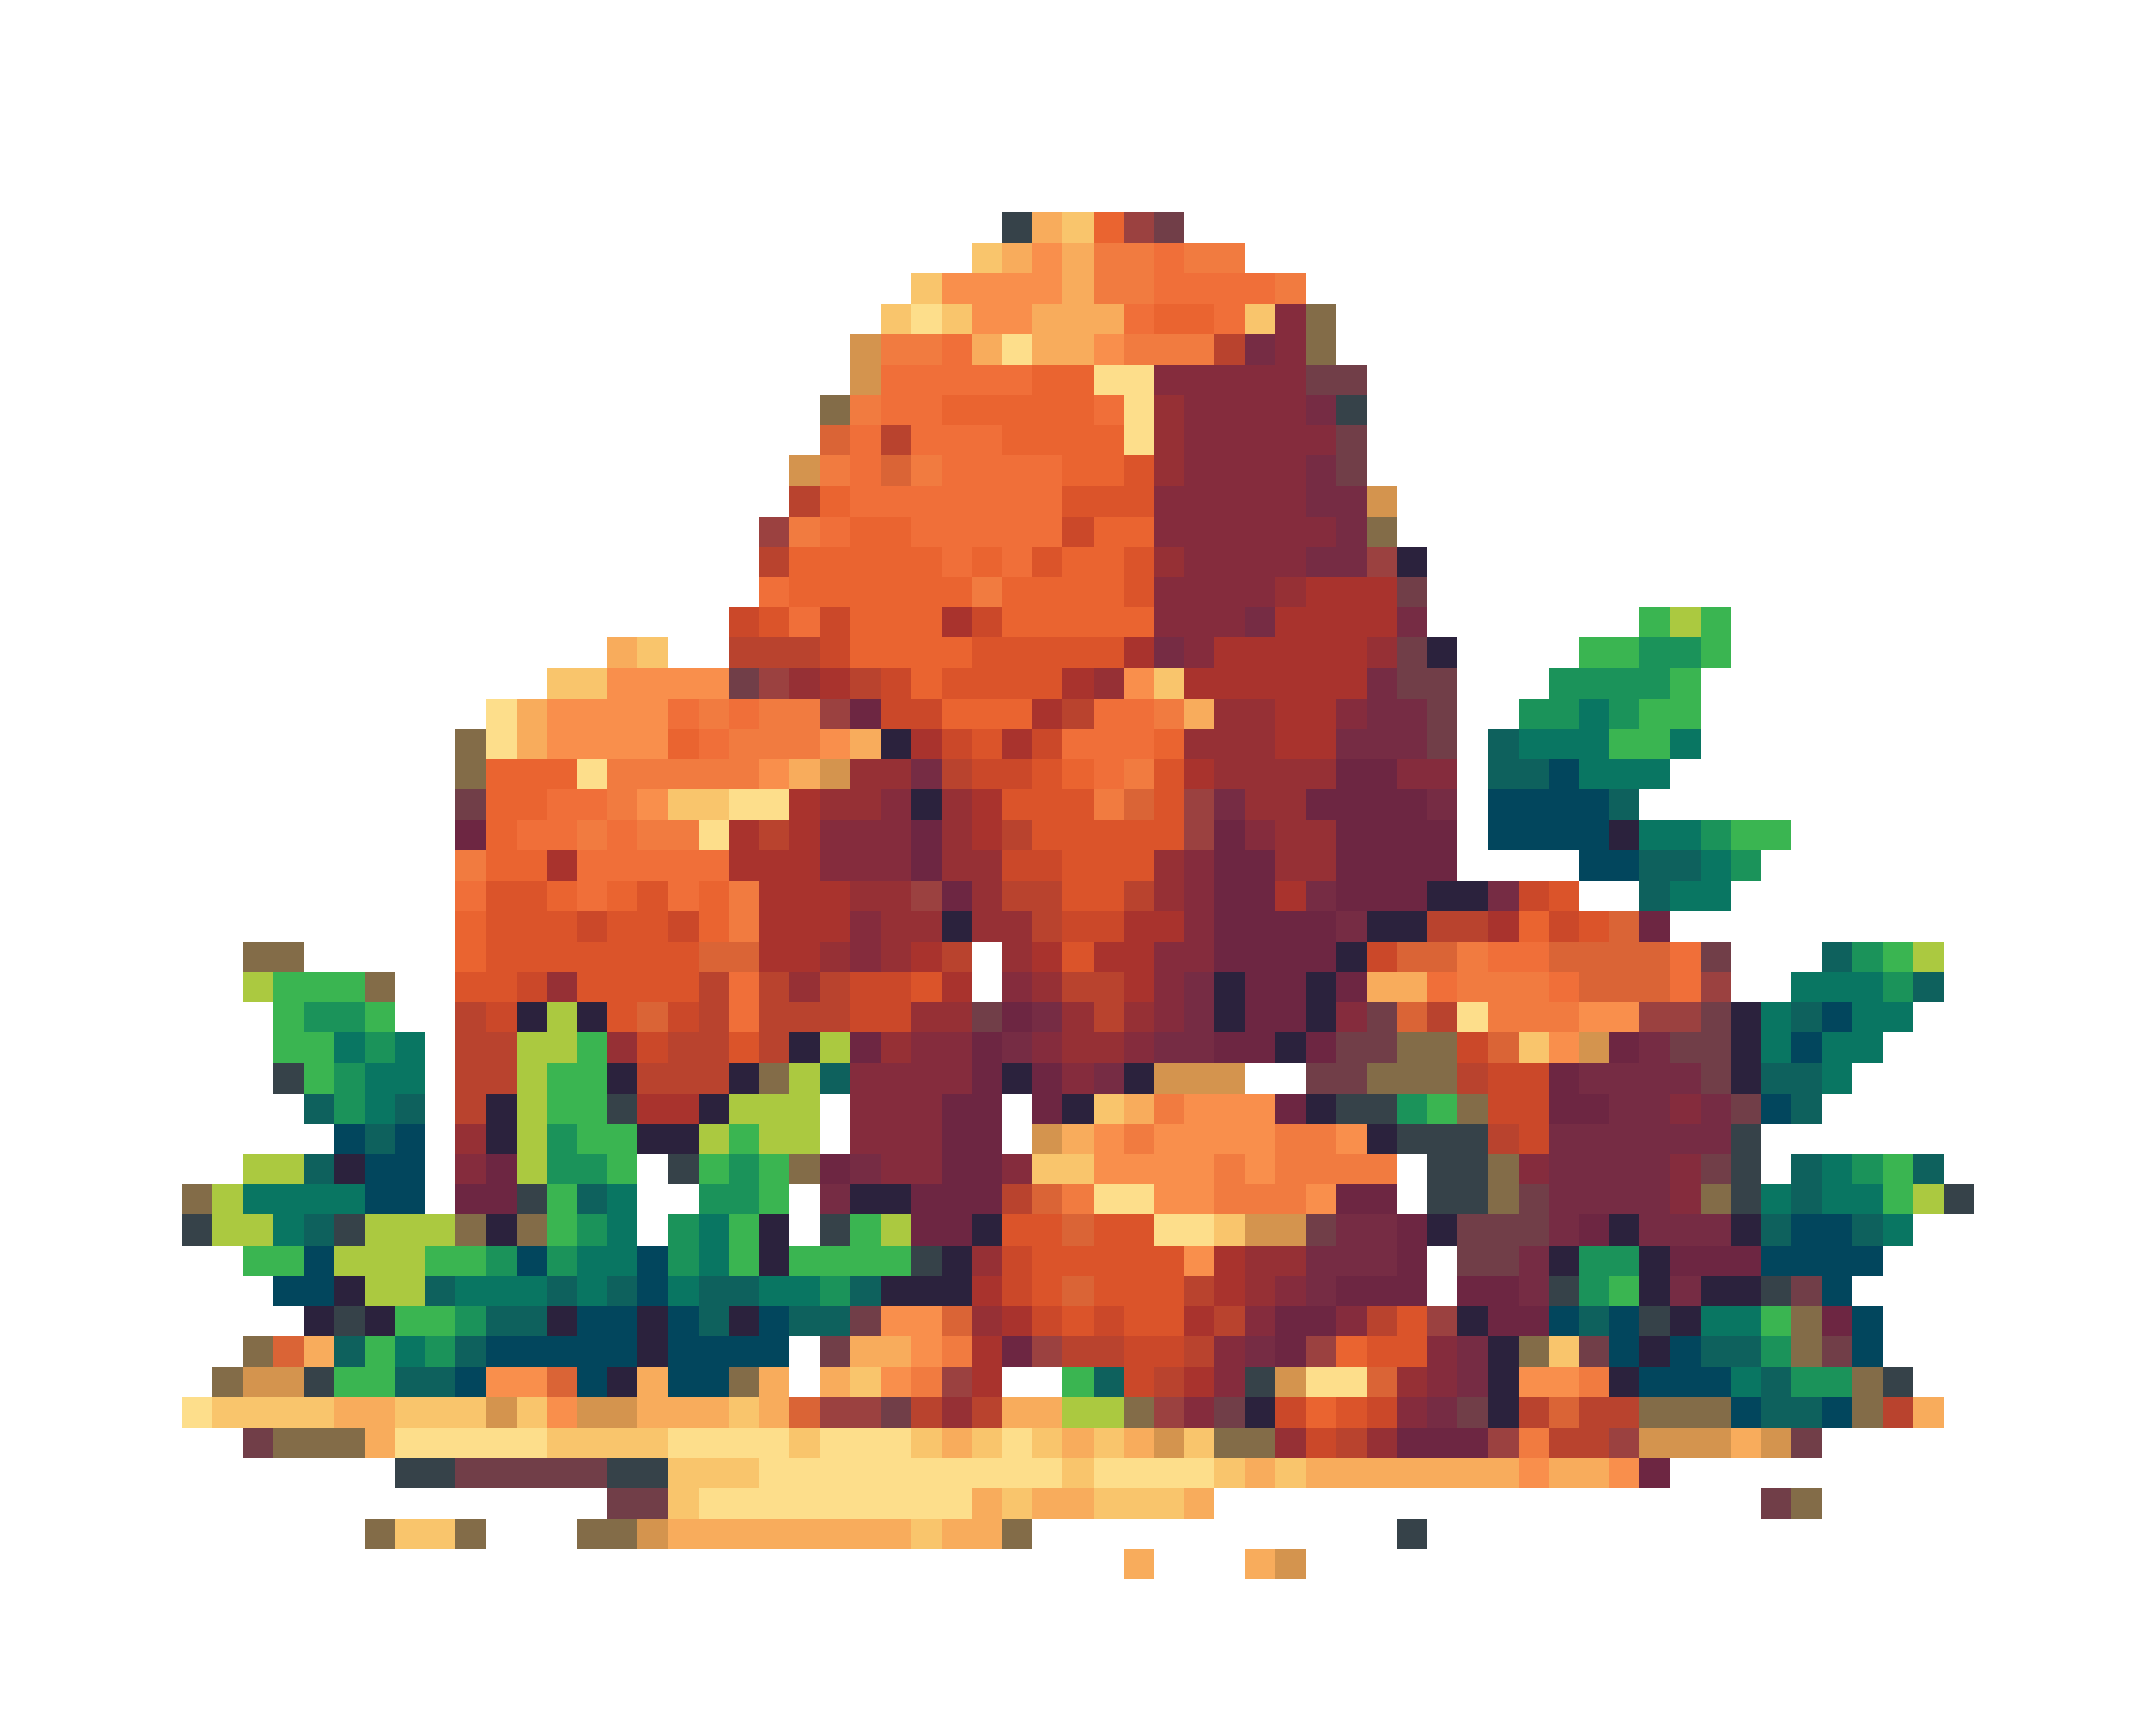
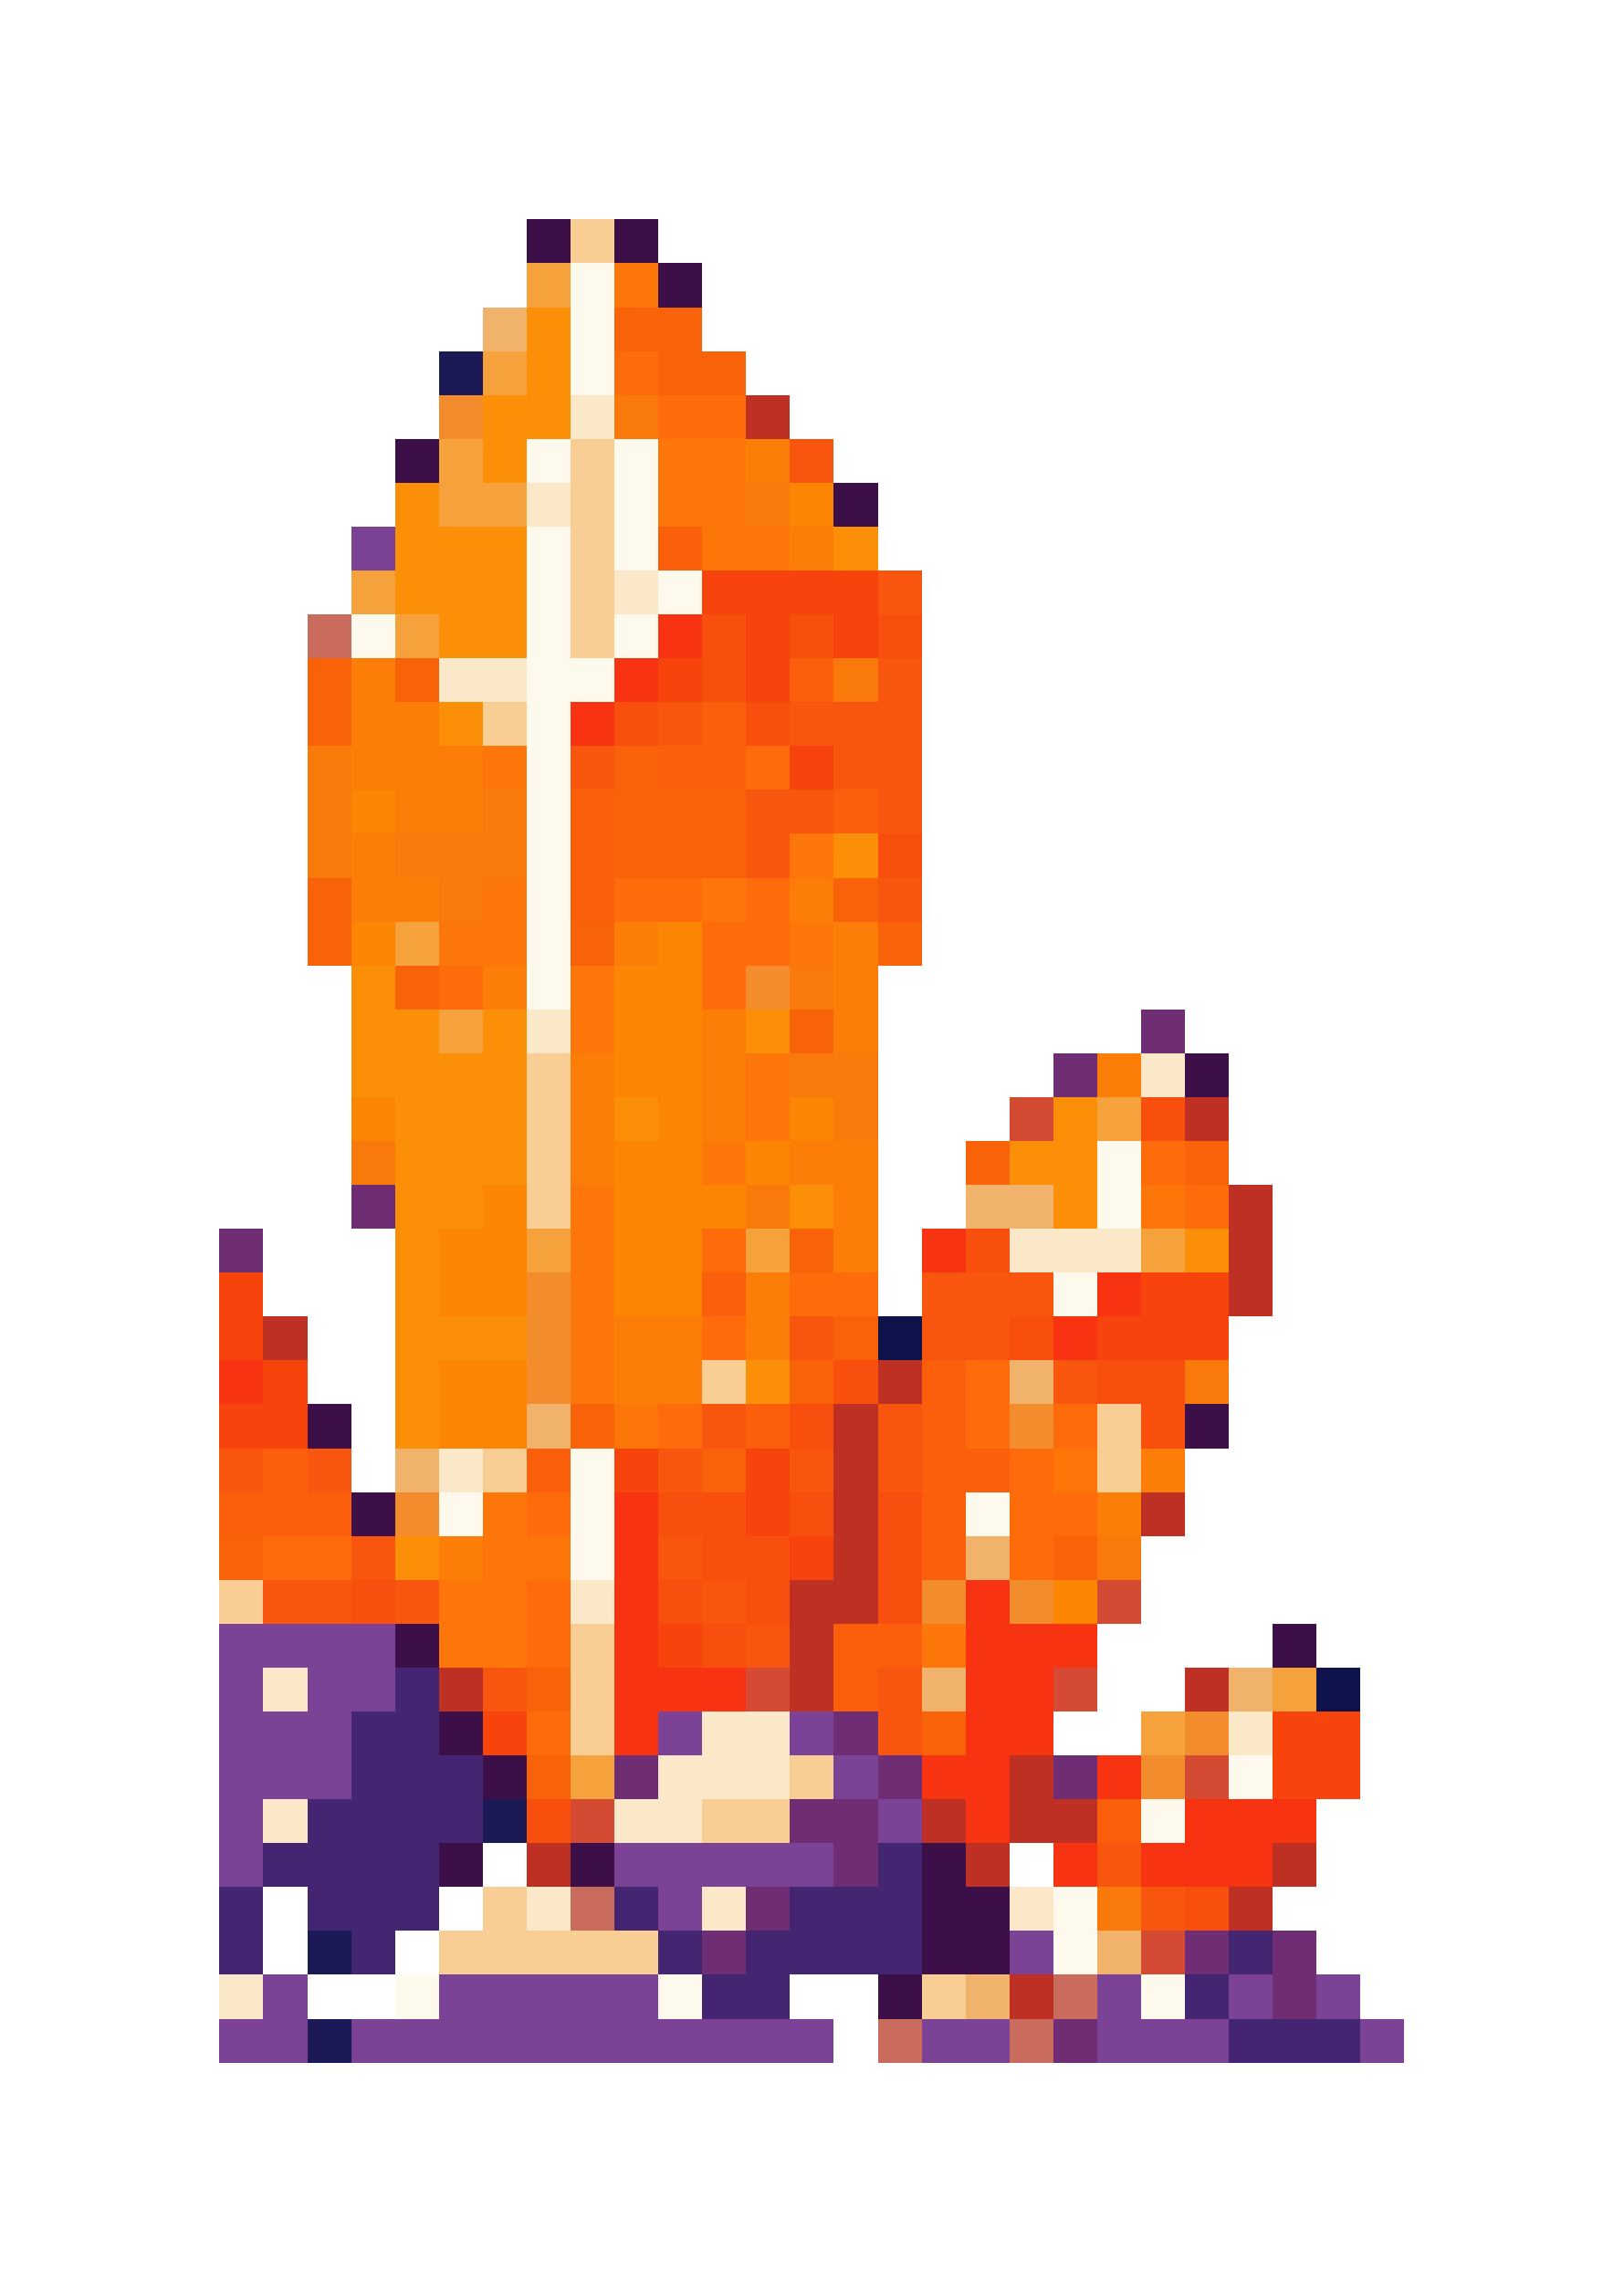
- <svg xmlns="http://www.w3.org/2000/svg" width="71" height="57" viewBox="0 0 71 57" shape-rendering="crispEdges">
-   <path fill="#364249" opacity="1" d="M33 7h1v1h-1zM44 13h1v1h-1zM9 35h1v1h-1zM20 36h1v1h-1zM44 36h2v1h-2zM46 37h3v1h-3zM57 37h1v1h-1zM22 38h1v1h-1zM47 38h2v1h-2zM57 38h1v1h-1zM17 39h1v1h-1zM47 39h2v1h-2zM57 39h1v1h-1zM64 39h1v1h-1zM6 40h1v1h-1zM11 40h1v1h-1zM27 40h1v1h-1zM30 41h1v1h-1zM51 42h1v1h-1zM58 42h1v1h-1zM11 43h1v1h-1zM54 43h1v1h-1zM10 45h1v1h-1zM41 45h1v1h-1zM62 45h1v1h-1zM13 48h2v1h-2zM20 48h2v1h-2zM46 50h1v1h-1z" />
-   <path fill="#713e48" opacity="1" d="M38 7h1v1h-1zM43 12h2v1h-2zM44 14h1v1h-1zM44 15h1v1h-1zM46 19h1v1h-1zM46 21h1v1h-1zM24 22h1v1h-1zM46 22h2v1h-2zM47 23h1v1h-1zM47 24h1v1h-1zM15 26h1v1h-1zM56 31h1v1h-1zM32 33h1v1h-1zM45 33h1v1h-1zM56 33h1v1h-1zM44 34h2v1h-2zM55 34h2v1h-2zM43 35h2v1h-2zM56 35h1v1h-1zM57 36h1v1h-1zM56 38h1v1h-1zM50 39h1v1h-1zM43 40h1v1h-1zM48 40h3v1h-3zM48 41h2v1h-2zM59 42h1v1h-1zM28 43h1v1h-1zM27 44h1v1h-1zM52 44h1v1h-1zM60 44h1v1h-1zM29 46h1v1h-1zM40 46h1v1h-1zM48 46h1v1h-1zM8 47h1v1h-1zM59 47h1v1h-1zM15 48h5v1h-5zM20 49h2v1h-2zM58 49h1v1h-1z" />
-   <path fill="#9b4140" opacity="1" d="M37 7h1v1h-1zM25 17h1v1h-1zM45 18h1v1h-1zM25 22h1v1h-1zM27 23h1v1h-1zM39 26h1v1h-1zM39 27h1v1h-1zM30 29h1v1h-1zM56 32h1v1h-1zM54 33h2v1h-2zM47 43h1v1h-1zM34 44h1v1h-1zM43 44h1v1h-1zM31 45h1v1h-1zM27 46h2v1h-2zM38 46h1v1h-1zM49 47h1v1h-1zM53 47h1v1h-1z" />
-   <path fill="#ea6430" opacity="1" d="M36 7h1v1h-1zM38 10h2v1h-2zM34 12h2v1h-2zM31 13h5v1h-5zM33 14h4v1h-4zM35 15h2v1h-2zM27 16h1v1h-1zM28 17h2v1h-2zM36 17h2v1h-2zM26 18h5v1h-5zM32 18h1v1h-1zM35 18h2v1h-2zM26 19h6v1h-6zM33 19h4v1h-4zM28 20h3v1h-3zM33 20h5v1h-5zM28 21h4v1h-4zM30 22h1v1h-1zM31 23h3v1h-3zM22 24h1v1h-1zM38 24h1v1h-1zM16 25h3v1h-3zM35 25h1v1h-1zM16 26h2v1h-2zM16 27h1v1h-1zM16 28h2v1h-2zM18 29h1v1h-1zM20 29h1v1h-1zM23 29h1v1h-1zM15 30h1v1h-1zM23 30h1v1h-1zM50 30h1v1h-1zM15 31h1v1h-1zM44 44h1v1h-1zM43 46h1v1h-1z" />
-   <path fill="#f8ac5c" opacity="1" d="M34 7h1v1h-1zM33 8h1v1h-1zM35 8h1v1h-1zM35 9h1v1h-1zM34 10h3v1h-3zM32 11h1v1h-1zM34 11h2v1h-2zM20 21h1v1h-1zM17 23h1v1h-1zM39 23h1v1h-1zM17 24h1v1h-1zM28 24h1v1h-1zM26 25h1v1h-1zM45 32h2v1h-2zM37 36h1v1h-1zM35 37h1v1h-1zM10 44h1v1h-1zM28 44h2v1h-2zM21 45h1v1h-1zM25 45h1v1h-1zM27 45h1v1h-1zM11 46h2v1h-2zM21 46h3v1h-3zM25 46h1v1h-1zM33 46h2v1h-2zM63 46h1v1h-1zM12 47h1v1h-1zM31 47h1v1h-1zM35 47h1v1h-1zM37 47h1v1h-1zM57 47h1v1h-1zM41 48h1v1h-1zM43 48h7v1h-7zM51 48h2v1h-2zM32 49h1v1h-1zM34 49h2v1h-2zM39 49h1v1h-1zM22 50h8v1h-8zM31 50h2v1h-2zM37 51h1v1h-1zM41 51h1v1h-1z" />
-   <path fill="#f9c56c" opacity="1" d="M35 7h1v1h-1zM32 8h1v1h-1zM30 9h1v1h-1zM29 10h1v1h-1zM31 10h1v1h-1zM41 10h1v1h-1zM21 21h1v1h-1zM18 22h2v1h-2zM38 22h1v1h-1zM22 26h2v1h-2zM50 34h1v1h-1zM36 36h1v1h-1zM34 38h2v1h-2zM40 40h1v1h-1zM51 44h1v1h-1zM28 45h1v1h-1zM7 46h4v1h-4zM13 46h3v1h-3zM17 46h1v1h-1zM24 46h1v1h-1zM18 47h4v1h-4zM26 47h1v1h-1zM30 47h1v1h-1zM32 47h1v1h-1zM34 47h1v1h-1zM36 47h1v1h-1zM39 47h1v1h-1zM22 48h3v1h-3zM35 48h1v1h-1zM40 48h1v1h-1zM42 48h1v1h-1zM22 49h1v1h-1zM33 49h1v1h-1zM36 49h3v1h-3zM13 50h2v1h-2zM30 50h1v1h-1z" />
-   <path fill="#f06f39" opacity="1" d="M38 8h1v1h-1zM38 9h4v1h-4zM37 10h1v1h-1zM40 10h1v1h-1zM31 11h1v1h-1zM29 12h5v1h-5zM29 13h2v1h-2zM36 13h1v1h-1zM28 14h1v1h-1zM30 14h3v1h-3zM28 15h1v1h-1zM31 15h4v1h-4zM28 16h7v1h-7zM27 17h1v1h-1zM30 17h5v1h-5zM31 18h1v1h-1zM33 18h1v1h-1zM25 19h1v1h-1zM26 20h1v1h-1zM22 23h1v1h-1zM24 23h1v1h-1zM36 23h2v1h-2zM23 24h1v1h-1zM35 24h3v1h-3zM36 25h1v1h-1zM18 26h2v1h-2zM17 27h2v1h-2zM20 27h1v1h-1zM19 28h5v1h-5zM15 29h1v1h-1zM19 29h1v1h-1zM22 29h1v1h-1zM49 31h2v1h-2zM55 31h1v1h-1zM24 32h1v1h-1zM47 32h1v1h-1zM51 32h1v1h-1zM55 32h1v1h-1zM24 33h1v1h-1z" />
-   <path fill="#f17b40" opacity="1" d="M36 8h2v1h-2zM39 8h2v1h-2zM36 9h2v1h-2zM42 9h1v1h-1zM29 11h2v1h-2zM37 11h3v1h-3zM28 13h1v1h-1zM27 15h1v1h-1zM30 15h1v1h-1zM26 17h1v1h-1zM32 19h1v1h-1zM23 23h1v1h-1zM25 23h2v1h-2zM38 23h1v1h-1zM24 24h3v1h-3zM20 25h5v1h-5zM37 25h1v1h-1zM20 26h1v1h-1zM36 26h1v1h-1zM19 27h1v1h-1zM21 27h2v1h-2zM15 28h1v1h-1zM24 29h1v1h-1zM24 30h1v1h-1zM48 31h1v1h-1zM48 32h3v1h-3zM49 33h3v1h-3zM38 36h1v1h-1zM37 37h1v1h-1zM42 37h2v1h-2zM40 38h1v1h-1zM42 38h4v1h-4zM35 39h1v1h-1zM40 39h3v1h-3zM31 44h1v1h-1zM30 45h1v1h-1zM52 45h1v1h-1zM50 47h1v1h-1z" />
-   <path fill="#f98f4c" opacity="1" d="M34 8h1v1h-1zM31 9h4v1h-4zM32 10h2v1h-2zM36 11h1v1h-1zM20 22h4v1h-4zM37 22h1v1h-1zM18 23h4v1h-4zM18 24h4v1h-4zM27 24h1v1h-1zM25 25h1v1h-1zM21 26h1v1h-1zM52 33h2v1h-2zM51 34h1v1h-1zM39 36h3v1h-3zM36 37h1v1h-1zM38 37h4v1h-4zM44 37h1v1h-1zM36 38h4v1h-4zM41 38h1v1h-1zM38 39h2v1h-2zM43 39h1v1h-1zM39 41h1v1h-1zM29 43h2v1h-2zM30 44h1v1h-1zM16 45h2v1h-2zM29 45h1v1h-1zM50 45h2v1h-2zM18 46h1v1h-1zM50 48h1v1h-1zM53 48h1v1h-1z" />
-   <path fill="#836c48" opacity="1" d="M43 10h1v1h-1zM43 11h1v1h-1zM27 13h1v1h-1zM45 17h1v1h-1zM15 24h1v1h-1zM15 25h1v1h-1zM8 31h2v1h-2zM12 32h1v1h-1zM46 34h2v1h-2zM25 35h1v1h-1zM45 35h3v1h-3zM48 36h1v1h-1zM26 38h1v1h-1zM49 38h1v1h-1zM6 39h1v1h-1zM49 39h1v1h-1zM56 39h1v1h-1zM15 40h1v1h-1zM17 40h1v1h-1zM59 43h1v1h-1zM8 44h1v1h-1zM50 44h1v1h-1zM59 44h1v1h-1zM7 45h1v1h-1zM24 45h1v1h-1zM61 45h1v1h-1zM37 46h1v1h-1zM54 46h3v1h-3zM61 46h1v1h-1zM9 47h3v1h-3zM40 47h2v1h-2zM59 49h1v1h-1zM12 50h1v1h-1zM15 50h1v1h-1zM19 50h2v1h-2zM33 50h1v1h-1z" />
-   <path fill="#852c3d" opacity="1" d="M42 10h1v1h-1zM42 11h1v1h-1zM38 12h5v1h-5zM39 13h4v1h-4zM39 14h5v1h-5zM39 15h4v1h-4zM38 16h5v1h-5zM38 17h6v1h-6zM39 18h4v1h-4zM38 19h4v1h-4zM38 20h3v1h-3zM39 21h1v1h-1zM44 23h1v1h-1zM46 25h2v1h-2zM29 26h1v1h-1zM27 27h3v1h-3zM41 27h1v1h-1zM27 28h3v1h-3zM39 28h1v1h-1zM39 29h1v1h-1zM28 30h1v1h-1zM39 30h1v1h-1zM28 31h1v1h-1zM38 31h2v1h-2zM33 32h1v1h-1zM38 32h1v1h-1zM38 33h1v1h-1zM44 33h1v1h-1zM30 34h2v1h-2zM34 34h1v1h-1zM37 34h1v1h-1zM28 35h4v1h-4zM35 35h1v1h-1zM28 36h3v1h-3zM55 36h1v1h-1zM28 37h3v1h-3zM15 38h1v1h-1zM29 38h2v1h-2zM33 38h1v1h-1zM50 38h1v1h-1zM55 38h1v1h-1zM55 39h1v1h-1zM42 42h1v1h-1zM41 43h1v1h-1zM44 43h1v1h-1zM40 44h1v1h-1zM47 44h1v1h-1zM40 45h1v1h-1zM47 45h1v1h-1zM39 46h1v1h-1zM46 46h1v1h-1z" />
-   <path fill="#fdde8b" opacity="1" d="M30 10h1v1h-1zM33 11h1v1h-1zM36 12h2v1h-2zM37 13h1v1h-1zM37 14h1v1h-1zM16 23h1v1h-1zM16 24h1v1h-1zM19 25h1v1h-1zM24 26h2v1h-2zM23 27h1v1h-1zM48 33h1v1h-1zM36 39h2v1h-2zM38 40h2v1h-2zM43 45h2v1h-2zM6 46h1v1h-1zM13 47h5v1h-5zM22 47h4v1h-4zM27 47h3v1h-3zM33 47h1v1h-1zM25 48h10v1h-10zM36 48h4v1h-4zM23 49h9v1h-9z" />
-   <path fill="#762c44" opacity="1" d="M41 11h1v1h-1zM43 13h1v1h-1zM43 15h1v1h-1zM43 16h2v1h-2zM44 17h1v1h-1zM43 18h2v1h-2zM41 20h1v1h-1zM46 20h1v1h-1zM38 21h1v1h-1zM45 22h1v1h-1zM45 23h2v1h-2zM44 24h3v1h-3zM30 25h1v1h-1zM40 26h1v1h-1zM47 26h1v1h-1zM43 29h1v1h-1zM49 29h1v1h-1zM44 30h1v1h-1zM39 32h1v1h-1zM34 33h1v1h-1zM39 33h1v1h-1zM33 34h1v1h-1zM38 34h2v1h-2zM54 34h1v1h-1zM36 35h1v1h-1zM52 35h4v1h-4zM53 36h2v1h-2zM56 36h1v1h-1zM51 37h6v1h-6zM28 38h1v1h-1zM51 38h4v1h-4zM27 39h1v1h-1zM51 39h4v1h-4zM44 40h2v1h-2zM51 40h1v1h-1zM54 40h3v1h-3zM43 41h3v1h-3zM50 41h1v1h-1zM43 42h1v1h-1zM50 42h1v1h-1zM55 42h1v1h-1zM41 44h1v1h-1zM48 44h1v1h-1zM48 45h1v1h-1zM47 46h1v1h-1z" />
-   <path fill="#b9432e" opacity="1" d="M40 11h1v1h-1zM29 14h1v1h-1zM26 16h1v1h-1zM25 18h1v1h-1zM24 21h3v1h-3zM28 22h1v1h-1zM35 23h1v1h-1zM31 25h1v1h-1zM25 27h1v1h-1zM33 27h1v1h-1zM33 29h2v1h-2zM37 29h1v1h-1zM34 30h1v1h-1zM47 30h2v1h-2zM31 31h1v1h-1zM23 32h1v1h-1zM25 32h1v1h-1zM27 32h1v1h-1zM35 32h2v1h-2zM15 33h1v1h-1zM23 33h1v1h-1zM25 33h3v1h-3zM36 33h1v1h-1zM47 33h1v1h-1zM15 34h2v1h-2zM22 34h2v1h-2zM25 34h1v1h-1zM15 35h2v1h-2zM21 35h3v1h-3zM48 35h1v1h-1zM15 36h1v1h-1zM49 37h1v1h-1zM33 39h1v1h-1zM39 42h1v1h-1zM40 43h1v1h-1zM45 43h1v1h-1zM35 44h2v1h-2zM39 44h1v1h-1zM38 45h1v1h-1zM30 46h1v1h-1zM32 46h1v1h-1zM50 46h1v1h-1zM52 46h2v1h-2zM62 46h1v1h-1zM44 47h1v1h-1zM51 47h2v1h-2z" />
-   <path fill="#d4944e" opacity="1" d="M28 11h1v1h-1zM28 12h1v1h-1zM26 15h1v1h-1zM45 16h1v1h-1zM27 25h1v1h-1zM52 34h1v1h-1zM38 35h3v1h-3zM34 37h1v1h-1zM41 40h2v1h-2zM8 45h2v1h-2zM42 45h1v1h-1zM16 46h1v1h-1zM19 46h2v1h-2zM38 47h1v1h-1zM54 47h3v1h-3zM58 47h1v1h-1zM21 50h1v1h-1zM42 51h1v1h-1z" />
-   <path fill="#963035" opacity="1" d="M38 13h1v1h-1zM38 14h1v1h-1zM38 15h1v1h-1zM38 18h1v1h-1zM42 19h1v1h-1zM45 21h1v1h-1zM26 22h1v1h-1zM36 22h1v1h-1zM40 23h2v1h-2zM39 24h3v1h-3zM28 25h2v1h-2zM40 25h4v1h-4zM27 26h2v1h-2zM31 26h1v1h-1zM41 26h2v1h-2zM31 27h1v1h-1zM42 27h2v1h-2zM31 28h2v1h-2zM38 28h1v1h-1zM42 28h2v1h-2zM28 29h2v1h-2zM32 29h1v1h-1zM38 29h1v1h-1zM29 30h2v1h-2zM32 30h2v1h-2zM27 31h1v1h-1zM29 31h1v1h-1zM33 31h1v1h-1zM18 32h1v1h-1zM26 32h1v1h-1zM34 32h1v1h-1zM30 33h2v1h-2zM35 33h1v1h-1zM37 33h1v1h-1zM20 34h1v1h-1zM29 34h1v1h-1zM35 34h2v1h-2zM15 37h1v1h-1zM32 41h1v1h-1zM41 41h2v1h-2zM41 42h1v1h-1zM32 43h1v1h-1zM46 45h1v1h-1zM31 46h1v1h-1zM42 47h1v1h-1zM45 47h1v1h-1z" />
-   <path fill="#da6436" opacity="1" d="M27 14h1v1h-1zM29 15h1v1h-1zM37 26h1v1h-1zM53 30h1v1h-1zM23 31h2v1h-2zM46 31h2v1h-2zM51 31h4v1h-4zM52 32h3v1h-3zM21 33h1v1h-1zM46 33h1v1h-1zM49 34h1v1h-1zM34 39h1v1h-1zM35 40h1v1h-1zM35 42h1v1h-1zM31 43h1v1h-1zM9 44h1v1h-1zM18 45h1v1h-1zM45 45h1v1h-1zM26 46h1v1h-1zM51 46h1v1h-1z" />
-   <path fill="#db542a" opacity="1" d="M37 15h1v1h-1zM35 16h3v1h-3zM34 18h1v1h-1zM37 18h1v1h-1zM37 19h1v1h-1zM25 20h1v1h-1zM32 21h5v1h-5zM31 22h4v1h-4zM32 24h1v1h-1zM34 25h1v1h-1zM38 25h1v1h-1zM33 26h3v1h-3zM38 26h1v1h-1zM34 27h5v1h-5zM35 28h3v1h-3zM16 29h2v1h-2zM21 29h1v1h-1zM35 29h2v1h-2zM51 29h1v1h-1zM16 30h3v1h-3zM20 30h2v1h-2zM52 30h1v1h-1zM16 31h7v1h-7zM35 31h1v1h-1zM15 32h2v1h-2zM19 32h4v1h-4zM30 32h1v1h-1zM20 33h1v1h-1zM24 34h1v1h-1zM33 40h2v1h-2zM36 40h2v1h-2zM34 41h5v1h-5zM34 42h1v1h-1zM36 42h3v1h-3zM35 43h1v1h-1zM37 43h2v1h-2zM46 43h1v1h-1zM45 44h2v1h-2zM44 46h1v1h-1z" />
-   <path fill="#cb4829" opacity="1" d="M35 17h1v1h-1zM24 20h1v1h-1zM27 20h1v1h-1zM32 20h1v1h-1zM27 21h1v1h-1zM29 22h1v1h-1zM29 23h2v1h-2zM31 24h1v1h-1zM34 24h1v1h-1zM32 25h2v1h-2zM33 28h2v1h-2zM50 29h1v1h-1zM19 30h1v1h-1zM22 30h1v1h-1zM35 30h2v1h-2zM51 30h1v1h-1zM45 31h1v1h-1zM17 32h1v1h-1zM28 32h2v1h-2zM16 33h1v1h-1zM22 33h1v1h-1zM28 33h2v1h-2zM21 34h1v1h-1zM48 34h1v1h-1zM49 35h2v1h-2zM49 36h2v1h-2zM50 37h1v1h-1zM33 41h1v1h-1zM33 42h1v1h-1zM34 43h1v1h-1zM36 43h1v1h-1zM37 44h2v1h-2zM37 45h1v1h-1zM42 46h1v1h-1zM45 46h1v1h-1zM43 47h1v1h-1z" />
-   <path fill="#2b223d" opacity="1" d="M46 18h1v1h-1zM47 21h1v1h-1zM29 24h1v1h-1zM30 26h1v1h-1zM53 27h1v1h-1zM47 29h2v1h-2zM31 30h1v1h-1zM45 30h2v1h-2zM44 31h1v1h-1zM40 32h1v1h-1zM43 32h1v1h-1zM17 33h1v1h-1zM19 33h1v1h-1zM40 33h1v1h-1zM43 33h1v1h-1zM57 33h1v1h-1zM26 34h1v1h-1zM42 34h1v1h-1zM57 34h1v1h-1zM20 35h1v1h-1zM24 35h1v1h-1zM33 35h1v1h-1zM37 35h1v1h-1zM57 35h1v1h-1zM16 36h1v1h-1zM23 36h1v1h-1zM35 36h1v1h-1zM43 36h1v1h-1zM16 37h1v1h-1zM21 37h2v1h-2zM45 37h1v1h-1zM11 38h1v1h-1zM28 39h2v1h-2zM16 40h1v1h-1zM25 40h1v1h-1zM32 40h1v1h-1zM47 40h1v1h-1zM53 40h1v1h-1zM57 40h1v1h-1zM25 41h1v1h-1zM31 41h1v1h-1zM51 41h1v1h-1zM54 41h1v1h-1zM11 42h1v1h-1zM29 42h3v1h-3zM54 42h1v1h-1zM56 42h2v1h-2zM10 43h1v1h-1zM12 43h1v1h-1zM18 43h1v1h-1zM21 43h1v1h-1zM24 43h1v1h-1zM48 43h1v1h-1zM55 43h1v1h-1zM21 44h1v1h-1zM49 44h1v1h-1zM54 44h1v1h-1zM20 45h1v1h-1zM49 45h1v1h-1zM53 45h1v1h-1zM41 46h1v1h-1zM49 46h1v1h-1z" />
-   <path fill="#a9332d" opacity="1" d="M43 19h3v1h-3zM31 20h1v1h-1zM42 20h4v1h-4zM37 21h1v1h-1zM40 21h5v1h-5zM27 22h1v1h-1zM35 22h1v1h-1zM39 22h6v1h-6zM34 23h1v1h-1zM42 23h2v1h-2zM30 24h1v1h-1zM33 24h1v1h-1zM42 24h2v1h-2zM39 25h1v1h-1zM26 26h1v1h-1zM32 26h1v1h-1zM24 27h1v1h-1zM26 27h1v1h-1zM32 27h1v1h-1zM18 28h1v1h-1zM24 28h3v1h-3zM25 29h3v1h-3zM42 29h1v1h-1zM25 30h3v1h-3zM37 30h2v1h-2zM49 30h1v1h-1zM25 31h2v1h-2zM30 31h1v1h-1zM34 31h1v1h-1zM36 31h2v1h-2zM31 32h1v1h-1zM37 32h1v1h-1zM21 36h2v1h-2zM40 41h1v1h-1zM32 42h1v1h-1zM40 42h1v1h-1zM33 43h1v1h-1zM39 43h1v1h-1zM32 44h1v1h-1zM32 45h1v1h-1zM39 45h1v1h-1z" />
-   <path fill="#3ab551" opacity="1" d="M54 20h1v1h-1zM56 20h1v1h-1zM52 21h2v1h-2zM56 21h1v1h-1zM55 22h1v1h-1zM54 23h2v1h-2zM53 24h2v1h-2zM57 27h2v1h-2zM62 31h1v1h-1zM9 32h3v1h-3zM9 33h1v1h-1zM12 33h1v1h-1zM9 34h2v1h-2zM19 34h1v1h-1zM10 35h1v1h-1zM18 35h2v1h-2zM18 36h2v1h-2zM47 36h1v1h-1zM19 37h2v1h-2zM24 37h1v1h-1zM20 38h1v1h-1zM23 38h1v1h-1zM25 38h1v1h-1zM62 38h1v1h-1zM18 39h1v1h-1zM25 39h1v1h-1zM62 39h1v1h-1zM18 40h1v1h-1zM24 40h1v1h-1zM28 40h1v1h-1zM8 41h2v1h-2zM14 41h2v1h-2zM24 41h1v1h-1zM26 41h4v1h-4zM53 42h1v1h-1zM13 43h2v1h-2zM58 43h1v1h-1zM12 44h1v1h-1zM11 45h2v1h-2zM35 45h1v1h-1z" />
-   <path fill="#abc940" opacity="1" d="M55 20h1v1h-1zM63 31h1v1h-1zM8 32h1v1h-1zM18 33h1v1h-1zM17 34h2v1h-2zM27 34h1v1h-1zM17 35h1v1h-1zM26 35h1v1h-1zM17 36h1v1h-1zM24 36h3v1h-3zM17 37h1v1h-1zM23 37h1v1h-1zM25 37h2v1h-2zM8 38h2v1h-2zM17 38h1v1h-1zM7 39h1v1h-1zM63 39h1v1h-1zM7 40h2v1h-2zM12 40h3v1h-3zM29 40h1v1h-1zM11 41h3v1h-3zM12 42h2v1h-2zM35 46h2v1h-2z" />
-   <path fill="#1b935a" opacity="1" d="M54 21h2v1h-2zM51 22h4v1h-4zM50 23h2v1h-2zM53 23h1v1h-1zM56 27h1v1h-1zM57 28h1v1h-1zM61 31h1v1h-1zM62 32h1v1h-1zM10 33h2v1h-2zM12 34h1v1h-1zM11 35h1v1h-1zM11 36h1v1h-1zM46 36h1v1h-1zM18 37h1v1h-1zM18 38h2v1h-2zM24 38h1v1h-1zM61 38h1v1h-1zM23 39h2v1h-2zM19 40h1v1h-1zM22 40h1v1h-1zM16 41h1v1h-1zM18 41h1v1h-1zM22 41h1v1h-1zM52 41h2v1h-2zM27 42h1v1h-1zM52 42h1v1h-1zM15 43h1v1h-1zM14 44h1v1h-1zM58 44h1v1h-1zM59 45h2v1h-2z" />
-   <path fill="#097662" opacity="1" d="M52 23h1v1h-1zM50 24h3v1h-3zM55 24h1v1h-1zM52 25h3v1h-3zM54 27h2v1h-2zM56 28h1v1h-1zM55 29h2v1h-2zM59 32h3v1h-3zM58 33h1v1h-1zM61 33h2v1h-2zM11 34h1v1h-1zM13 34h1v1h-1zM58 34h1v1h-1zM60 34h2v1h-2zM12 35h2v1h-2zM60 35h1v1h-1zM12 36h1v1h-1zM60 38h1v1h-1zM8 39h4v1h-4zM20 39h1v1h-1zM58 39h1v1h-1zM60 39h2v1h-2zM9 40h1v1h-1zM20 40h1v1h-1zM23 40h1v1h-1zM62 40h1v1h-1zM19 41h2v1h-2zM23 41h1v1h-1zM15 42h3v1h-3zM19 42h1v1h-1zM22 42h1v1h-1zM25 42h2v1h-2zM56 43h2v1h-2zM13 44h1v1h-1zM57 45h1v1h-1z" />
-   <path fill="#6d2642" opacity="1" d="M28 23h1v1h-1zM44 25h2v1h-2zM43 26h4v1h-4zM15 27h1v1h-1zM30 27h1v1h-1zM40 27h1v1h-1zM44 27h4v1h-4zM30 28h1v1h-1zM40 28h2v1h-2zM44 28h4v1h-4zM31 29h1v1h-1zM40 29h2v1h-2zM44 29h3v1h-3zM40 30h4v1h-4zM54 30h1v1h-1zM40 31h4v1h-4zM41 32h2v1h-2zM44 32h1v1h-1zM33 33h1v1h-1zM41 33h2v1h-2zM28 34h1v1h-1zM32 34h1v1h-1zM40 34h2v1h-2zM43 34h1v1h-1zM53 34h1v1h-1zM32 35h1v1h-1zM34 35h1v1h-1zM51 35h1v1h-1zM31 36h2v1h-2zM34 36h1v1h-1zM42 36h1v1h-1zM51 36h2v1h-2zM31 37h2v1h-2zM16 38h1v1h-1zM27 38h1v1h-1zM31 38h2v1h-2zM15 39h2v1h-2zM30 39h3v1h-3zM44 39h2v1h-2zM30 40h2v1h-2zM46 40h1v1h-1zM52 40h1v1h-1zM46 41h1v1h-1zM55 41h3v1h-3zM44 42h3v1h-3zM48 42h2v1h-2zM42 43h2v1h-2zM49 43h2v1h-2zM60 43h1v1h-1zM33 44h1v1h-1zM42 44h1v1h-1zM46 47h3v1h-3zM54 48h1v1h-1z" />
-   <path fill="#0e615d" opacity="1" d="M49 24h1v1h-1zM49 25h2v1h-2zM53 26h1v1h-1zM54 28h2v1h-2zM54 29h1v1h-1zM60 31h1v1h-1zM63 32h1v1h-1zM59 33h1v1h-1zM27 35h1v1h-1zM58 35h2v1h-2zM10 36h1v1h-1zM13 36h1v1h-1zM59 36h1v1h-1zM12 37h1v1h-1zM10 38h1v1h-1zM59 38h1v1h-1zM63 38h1v1h-1zM19 39h1v1h-1zM59 39h1v1h-1zM10 40h1v1h-1zM58 40h1v1h-1zM61 40h1v1h-1zM14 42h1v1h-1zM18 42h1v1h-1zM20 42h1v1h-1zM23 42h2v1h-2zM28 42h1v1h-1zM16 43h2v1h-2zM23 43h1v1h-1zM26 43h2v1h-2zM52 43h1v1h-1zM11 44h1v1h-1zM15 44h1v1h-1zM56 44h2v1h-2zM13 45h2v1h-2zM36 45h1v1h-1zM58 45h1v1h-1zM58 46h2v1h-2z" />
-   <path fill="#02465d" opacity="1" d="M51 25h1v1h-1zM49 26h4v1h-4zM49 27h4v1h-4zM52 28h2v1h-2zM60 33h1v1h-1zM59 34h1v1h-1zM58 36h1v1h-1zM11 37h1v1h-1zM13 37h1v1h-1zM12 38h2v1h-2zM12 39h2v1h-2zM59 40h2v1h-2zM10 41h1v1h-1zM17 41h1v1h-1zM21 41h1v1h-1zM58 41h4v1h-4zM9 42h2v1h-2zM21 42h1v1h-1zM60 42h1v1h-1zM19 43h2v1h-2zM22 43h1v1h-1zM25 43h1v1h-1zM51 43h1v1h-1zM53 43h1v1h-1zM61 43h1v1h-1zM16 44h5v1h-5zM22 44h4v1h-4zM53 44h1v1h-1zM55 44h1v1h-1zM61 44h1v1h-1zM15 45h1v1h-1zM19 45h1v1h-1zM22 45h2v1h-2zM54 45h3v1h-3zM57 46h1v1h-1zM60 46h1v1h-1z" />
+ <svg xmlns="http://www.w3.org/2000/svg" width="37" height="52" viewBox="0 0 37 52" shape-rendering="crispEdges">
+   <path fill="#3d0f49" d="M12 5h1v1h-1zM14 5h1v1h-1zM15 6h1v1h-1zM9 10h1v1h-1zM19 11h1v1h-1zM27 24h1v1h-1zM7 32h1v1h-1zM27 32h1v1h-1zM8 34h1v1h-1zM9 37h1v1h-1zM29 37h1v1h-1zM10 39h1v1h-1zM11 40h1v1h-1zM10 42h1v1h-1zM13 42h1v1h-1zM21 42h1v1h-1zM21 43h2v1h-2zM21 44h2v1h-2zM20 45h1v1h-1z" />
+   <path fill="#f8ce95" d="M13 5h1v1h-1zM13 10h1v1h-1zM13 11h1v1h-1zM13 12h1v1h-1zM13 13h1v1h-1zM13 14h1v1h-1zM11 16h1v1h-1zM12 24h1v1h-1zM12 25h1v1h-1zM12 26h1v1h-1zM12 27h1v1h-1zM16 31h1v1h-1zM25 32h1v1h-1zM11 33h1v1h-1zM25 33h1v1h-1zM5 36h1v1h-1zM13 37h1v1h-1zM13 38h1v1h-1zM13 39h1v1h-1zM18 40h1v1h-1zM16 41h2v1h-2zM11 43h1v1h-1zM10 44h5v1h-5zM21 45h1v1h-1z" />
+   <path fill="#f5a23c" d="M12 6h1v1h-1zM11 8h1v1h-1zM10 10h1v1h-1zM10 11h2v1h-2zM8 13h1v1h-1zM9 14h1v1h-1zM9 21h1v1h-1zM10 23h1v1h-1zM25 25h1v1h-1zM12 28h1v1h-1zM17 28h1v1h-1zM26 28h1v1h-1zM29 38h1v1h-1zM26 39h1v1h-1zM13 40h1v1h-1z" />
+   <path fill="#fdf9ed" d="M13 6h1v1h-1zM13 7h1v1h-1zM13 8h1v1h-1zM12 10h1v1h-1zM14 10h1v1h-1zM14 11h1v1h-1zM12 12h1v1h-1zM14 12h1v1h-1zM12 13h1v1h-1zM15 13h1v1h-1zM8 14h1v1h-1zM12 14h1v1h-1zM14 14h1v1h-1zM12 15h2v1h-2zM12 16h1v1h-1zM12 17h1v1h-1zM12 18h1v1h-1zM12 19h1v1h-1zM12 20h1v1h-1zM12 21h1v1h-1zM12 22h1v1h-1zM25 26h1v1h-1zM25 27h1v1h-1zM24 29h1v1h-1zM13 33h1v1h-1zM10 34h1v1h-1zM13 34h1v1h-1zM22 34h1v1h-1zM13 35h1v1h-1zM28 40h1v1h-1zM26 41h1v1h-1zM24 43h1v1h-1zM24 44h1v1h-1zM9 45h1v1h-1zM15 45h1v1h-1zM26 45h1v1h-1z" />
+   <path fill="#fd760a" d="M14 6h1v1h-1zM15 10h2v1h-2zM15 11h2v1h-2zM16 12h2v1h-2zM11 17h1v1h-1zM18 19h1v1h-1zM11 20h1v1h-1zM16 20h1v1h-1zM10 21h2v1h-2zM18 21h1v1h-1zM13 22h1v1h-1zM13 23h1v1h-1zM17 24h1v1h-1zM17 25h1v1h-1zM16 26h1v1h-1zM13 27h1v1h-1zM26 27h1v1h-1zM13 28h1v1h-1zM13 29h1v1h-1zM13 30h1v1h-1zM13 31h1v1h-1zM14 32h1v1h-1zM24 33h1v1h-1zM11 34h1v1h-1zM11 35h2v1h-2zM10 36h2v1h-2zM10 37h2v1h-2zM21 37h1v1h-1z" />
+   <path fill="#f1b26c" d="M11 7h1v1h-1zM22 27h2v1h-2zM23 31h1v1h-1zM12 32h1v1h-1zM9 33h1v1h-1zM22 35h1v1h-1zM21 38h1v1h-1zM28 38h1v1h-1zM25 44h1v1h-1zM22 45h1v1h-1z" />
+   <path fill="#fb9008" d="M12 7h1v1h-1zM12 8h1v1h-1zM11 9h2v1h-2zM11 10h1v1h-1zM9 11h1v1h-1zM9 12h3v1h-3zM19 12h1v1h-1zM9 13h3v1h-3zM10 14h2v1h-2zM10 16h1v1h-1zM19 19h1v1h-1zM8 22h1v1h-1zM8 23h2v1h-2zM11 23h1v1h-1zM17 23h1v1h-1zM8 24h4v1h-4zM9 25h3v1h-3zM14 25h1v1h-1zM24 25h1v1h-1zM9 26h3v1h-3zM23 26h2v1h-2zM9 27h2v1h-2zM18 27h1v1h-1zM24 27h1v1h-1zM9 28h1v1h-1zM27 28h1v1h-1zM9 29h1v1h-1zM9 30h3v1h-3zM9 31h1v1h-1zM17 31h1v1h-1zM9 32h1v1h-1zM9 35h1v1h-1z" />
+   <path fill="#f8630a" d="M14 7h2v1h-2zM15 8h2v1h-2zM7 15h1v1h-1zM9 15h1v1h-1zM7 16h1v1h-1zM14 17h1v1h-1zM14 18h3v1h-3zM14 19h3v1h-3zM7 20h1v1h-1zM19 20h1v1h-1zM7 21h1v1h-1zM13 21h1v1h-1zM20 21h1v1h-1zM9 22h1v1h-1zM18 23h1v1h-1zM22 26h1v1h-1zM27 26h1v1h-1zM18 28h1v1h-1zM19 30h1v1h-1zM18 31h1v1h-1zM13 32h1v1h-1zM16 33h1v1h-1zM5 35h1v1h-1zM24 35h1v1h-1zM12 38h1v1h-1zM21 39h1v1h-1zM12 40h1v1h-1z" />
+   <path fill="#1b1956" d="M10 8h1v1h-1zM11 41h1v1h-1zM7 44h1v1h-1zM7 46h1v1h-1z" />
+   <path fill="#fd6b0b" d="M14 8h1v1h-1zM15 9h2v1h-2zM17 17h1v1h-1zM14 20h2v1h-2zM17 20h1v1h-1zM16 21h2v1h-2zM10 22h1v1h-1zM16 22h1v1h-1zM26 26h1v1h-1zM27 27h1v1h-1zM16 28h1v1h-1zM18 29h2v1h-2zM16 30h1v1h-1zM22 31h1v1h-1zM15 32h1v1h-1zM22 32h1v1h-1zM24 32h1v1h-1zM23 33h1v1h-1zM12 34h1v1h-1zM23 34h2v1h-2zM6 35h2v1h-2zM23 35h1v1h-1zM12 36h1v1h-1zM12 37h1v1h-1zM12 39h1v1h-1z" />
+   <path fill="#f38c2d" d="M10 9h1v1h-1zM17 22h1v1h-1zM12 29h1v1h-1zM12 30h1v1h-1zM12 31h1v1h-1zM23 32h1v1h-1zM9 34h1v1h-1zM21 36h1v1h-1zM23 36h1v1h-1zM27 39h1v1h-1zM26 40h1v1h-1z" />
+   <path fill="#fae8c9" d="M13 9h1v1h-1zM12 11h1v1h-1zM14 13h1v1h-1zM10 15h2v1h-2zM12 23h1v1h-1zM26 24h1v1h-1zM23 28h3v1h-3zM10 33h1v1h-1zM13 36h1v1h-1zM6 38h1v1h-1zM16 39h2v1h-2zM28 39h1v1h-1zM15 40h3v1h-3zM6 41h1v1h-1zM14 41h2v1h-2zM12 43h1v1h-1zM16 43h1v1h-1zM23 43h1v1h-1zM5 45h1v1h-1z" />
+   <path fill="#f9790a" d="M14 9h1v1h-1zM17 11h1v1h-1zM19 15h1v1h-1zM7 17h1v1h-1zM7 18h1v1h-1zM11 18h1v1h-1zM7 19h1v1h-1zM9 19h3v1h-3zM10 20h1v1h-1zM18 22h1v1h-1zM18 24h2v1h-2zM19 25h1v1h-1zM8 26h1v1h-1zM17 27h1v1h-1zM27 31h1v1h-1zM25 35h1v1h-1zM25 43h1v1h-1z" />
+   <path fill="#be2f24" d="M17 9h1v1h-1zM27 25h1v1h-1zM28 27h1v1h-1zM28 28h1v1h-1zM28 29h1v1h-1zM6 30h1v1h-1zM20 31h1v1h-1zM19 32h1v1h-1zM19 33h1v1h-1zM19 34h1v1h-1zM26 34h1v1h-1zM19 35h1v1h-1zM18 36h2v1h-2zM18 37h1v1h-1zM10 38h1v1h-1zM18 38h1v1h-1zM27 38h1v1h-1zM23 40h1v1h-1zM21 41h1v1h-1zM23 41h2v1h-2zM12 42h1v1h-1zM22 42h1v1h-1zM29 42h1v1h-1zM28 43h1v1h-1zM23 45h1v1h-1z" />
+   <path fill="#fd7d09" d="M17 10h1v1h-1zM18 12h1v1h-1zM8 15h1v1h-1zM8 16h2v1h-2zM8 17h3v1h-3zM9 18h2v1h-2zM8 19h1v1h-1zM8 20h2v1h-2zM18 20h1v1h-1zM14 21h1v1h-1zM19 21h1v1h-1zM11 22h1v1h-1zM19 22h1v1h-1zM16 23h1v1h-1zM19 23h1v1h-1zM13 24h1v1h-1zM16 24h1v1h-1zM25 24h1v1h-1zM13 25h1v1h-1zM16 25h1v1h-1zM13 26h1v1h-1zM18 26h2v1h-2zM19 27h1v1h-1zM19 28h1v1h-1zM17 29h1v1h-1zM14 30h2v1h-2zM17 30h1v1h-1zM14 31h2v1h-2zM26 33h1v1h-1zM25 34h1v1h-1zM10 35h1v1h-1z" />
+   <path fill="#f8560e" d="M18 10h1v1h-1zM20 13h1v1h-1zM20 15h1v1h-1zM15 16h1v1h-1zM18 16h3v1h-3zM13 17h1v1h-1zM19 17h2v1h-2zM17 18h2v1h-2zM20 18h1v1h-1zM17 19h1v1h-1zM20 20h1v1h-1zM21 29h3v1h-3zM18 30h1v1h-1zM21 30h2v1h-2zM24 31h1v1h-1zM16 32h1v1h-1zM20 32h1v1h-1zM5 33h1v1h-1zM7 33h1v1h-1zM15 33h1v1h-1zM18 33h1v1h-1zM20 33h1v1h-1zM8 35h1v1h-1zM15 35h1v1h-1zM6 36h2v1h-2zM9 36h1v1h-1zM16 36h1v1h-1zM17 37h1v1h-1zM11 38h1v1h-1zM20 38h1v1h-1zM20 39h1v1h-1zM25 42h1v1h-1zM26 43h1v1h-1z" />
+   <path fill="#fc8504" d="M18 11h1v1h-1zM8 18h1v1h-1zM8 21h1v1h-1zM15 21h1v1h-1zM14 22h2v1h-2zM14 23h2v1h-2zM14 24h2v1h-2zM8 25h1v1h-1zM15 25h1v1h-1zM18 25h1v1h-1zM14 26h2v1h-2zM17 26h1v1h-1zM11 27h1v1h-1zM14 27h3v1h-3zM10 28h2v1h-2zM14 28h2v1h-2zM10 29h2v1h-2zM14 29h2v1h-2zM10 31h2v1h-2zM10 32h2v1h-2zM24 36h1v1h-1z" />
+   <path fill="#7c4295" d="M8 12h1v1h-1zM5 37h4v1h-4zM5 38h1v1h-1zM7 38h2v1h-2zM5 39h3v1h-3zM15 39h1v1h-1zM18 39h1v1h-1zM5 40h3v1h-3zM19 40h1v1h-1zM5 41h1v1h-1zM20 41h1v1h-1zM5 42h1v1h-1zM14 42h5v1h-5zM15 43h1v1h-1zM23 44h1v1h-1zM6 45h1v1h-1zM10 45h5v1h-5zM25 45h1v1h-1zM28 45h1v1h-1zM30 45h1v1h-1zM5 46h2v1h-2zM8 46h11v1h-11zM21 46h2v1h-2zM25 46h3v1h-3zM31 46h1v1h-1z" />
+   <path fill="#fc5f0b" d="M15 12h1v1h-1zM18 15h1v1h-1zM16 16h1v1h-1zM15 17h2v1h-2zM13 18h1v1h-1zM19 18h1v1h-1zM13 19h1v1h-1zM13 20h1v1h-1zM16 29h1v1h-1zM21 31h1v1h-1zM17 32h1v1h-1zM21 32h1v1h-1zM6 33h1v1h-1zM12 33h1v1h-1zM21 33h2v1h-2zM5 34h3v1h-3zM21 34h1v1h-1zM21 35h1v1h-1zM19 37h2v1h-2zM19 38h1v1h-1zM25 41h1v1h-1z" />
+   <path fill="#f7440c" d="M16 13h4v1h-4zM17 14h1v1h-1zM19 14h1v1h-1zM15 15h1v1h-1zM17 15h1v1h-1zM18 17h1v1h-1zM5 29h1v1h-1zM26 29h2v1h-2zM5 30h1v1h-1zM25 30h3v1h-3zM6 31h1v1h-1zM5 32h2v1h-2zM14 33h1v1h-1zM17 33h1v1h-1zM17 34h1v1h-1zM18 35h1v1h-1zM15 37h1v1h-1zM11 39h1v1h-1zM29 39h2v1h-2zM29 40h2v1h-2z" />
+   <path fill="#c96c5e" d="M7 14h1v1h-1zM13 43h1v1h-1zM24 45h1v1h-1zM20 46h1v1h-1zM23 46h1v1h-1z" />
+   <path fill="#f73312" d="M15 14h1v1h-1zM14 15h1v1h-1zM13 16h1v1h-1zM21 28h1v1h-1zM25 29h1v1h-1zM24 30h1v1h-1zM5 31h1v1h-1zM14 34h1v1h-1zM14 35h1v1h-1zM14 36h1v1h-1zM22 36h1v1h-1zM14 37h1v1h-1zM22 37h3v1h-3zM14 38h3v1h-3zM22 38h2v1h-2zM14 39h1v1h-1zM22 39h2v1h-2zM21 40h2v1h-2zM25 40h1v1h-1zM22 41h1v1h-1zM27 41h3v1h-3zM24 42h1v1h-1zM26 42h3v1h-3z" />
+   <path fill="#f94f0e" d="M16 14h1v1h-1zM18 14h1v1h-1zM20 14h1v1h-1zM16 15h1v1h-1zM14 16h1v1h-1zM17 16h1v1h-1zM20 19h1v1h-1zM26 25h1v1h-1zM22 28h1v1h-1zM23 30h1v1h-1zM19 31h1v1h-1zM25 31h2v1h-2zM18 32h1v1h-1zM26 32h1v1h-1zM15 34h2v1h-2zM18 34h1v1h-1zM20 34h1v1h-1zM16 35h2v1h-2zM20 35h1v1h-1zM8 36h1v1h-1zM15 36h1v1h-1zM17 36h1v1h-1zM20 36h1v1h-1zM16 37h1v1h-1zM12 41h1v1h-1zM27 43h1v1h-1z" />
+   <path fill="#6f2d73" d="M26 23h1v1h-1zM24 24h1v1h-1zM8 27h1v1h-1zM5 28h1v1h-1zM19 39h1v1h-1zM14 40h1v1h-1zM20 40h1v1h-1zM24 40h1v1h-1zM18 41h2v1h-2zM19 42h1v1h-1zM17 43h1v1h-1zM16 44h1v1h-1zM27 44h1v1h-1zM29 44h1v1h-1zM29 45h1v1h-1zM24 46h1v1h-1z" />
+   <path fill="#d54a33" d="M23 25h1v1h-1zM25 36h1v1h-1zM17 38h1v1h-1zM24 38h1v1h-1zM27 40h1v1h-1zM13 41h1v1h-1zM26 44h1v1h-1z" />
+   <path fill="#0e134c" d="M20 30h1v1h-1zM30 38h1v1h-1z" />
+   <path fill="#432572" d="M9 38h1v1h-1zM8 39h2v1h-2zM8 40h3v1h-3zM7 41h4v1h-4zM6 42h4v1h-4zM20 42h1v1h-1zM5 43h1v1h-1zM7 43h3v1h-3zM14 43h1v1h-1zM18 43h3v1h-3zM5 44h1v1h-1zM8 44h1v1h-1zM15 44h1v1h-1zM17 44h4v1h-4zM28 44h1v1h-1zM16 45h2v1h-2zM27 45h1v1h-1zM28 46h3v1h-3z" />
</svg>
